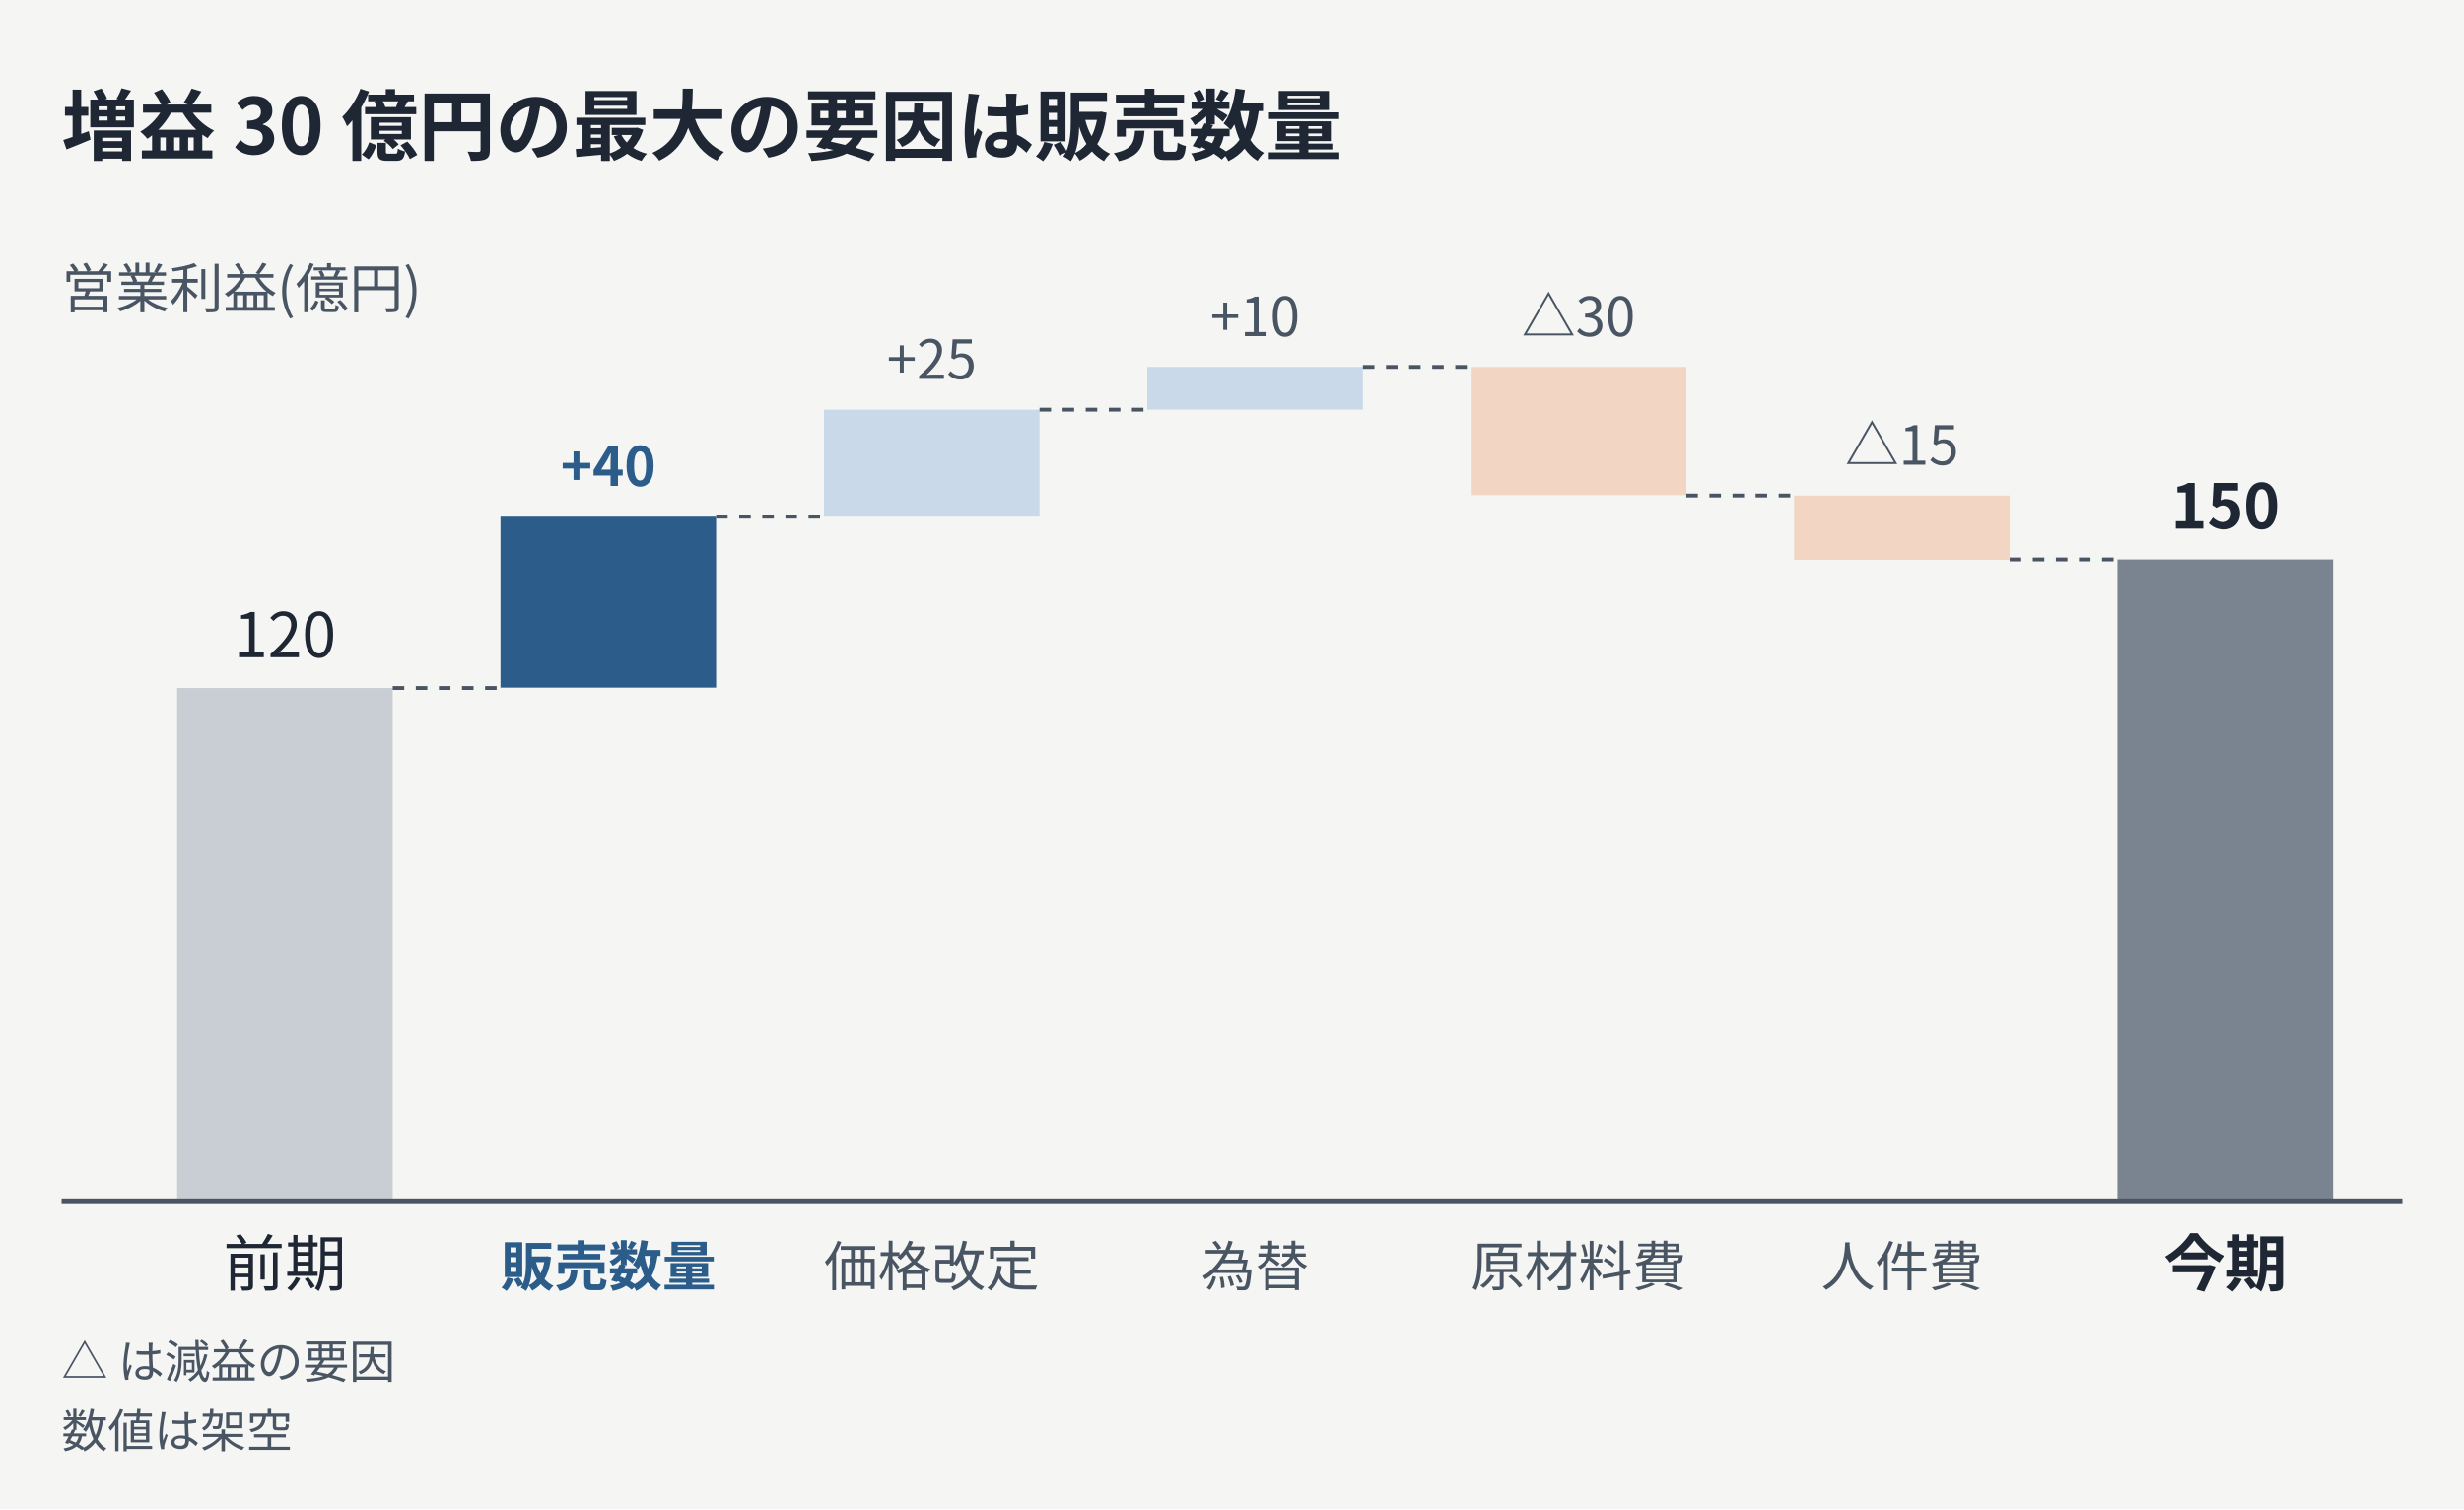
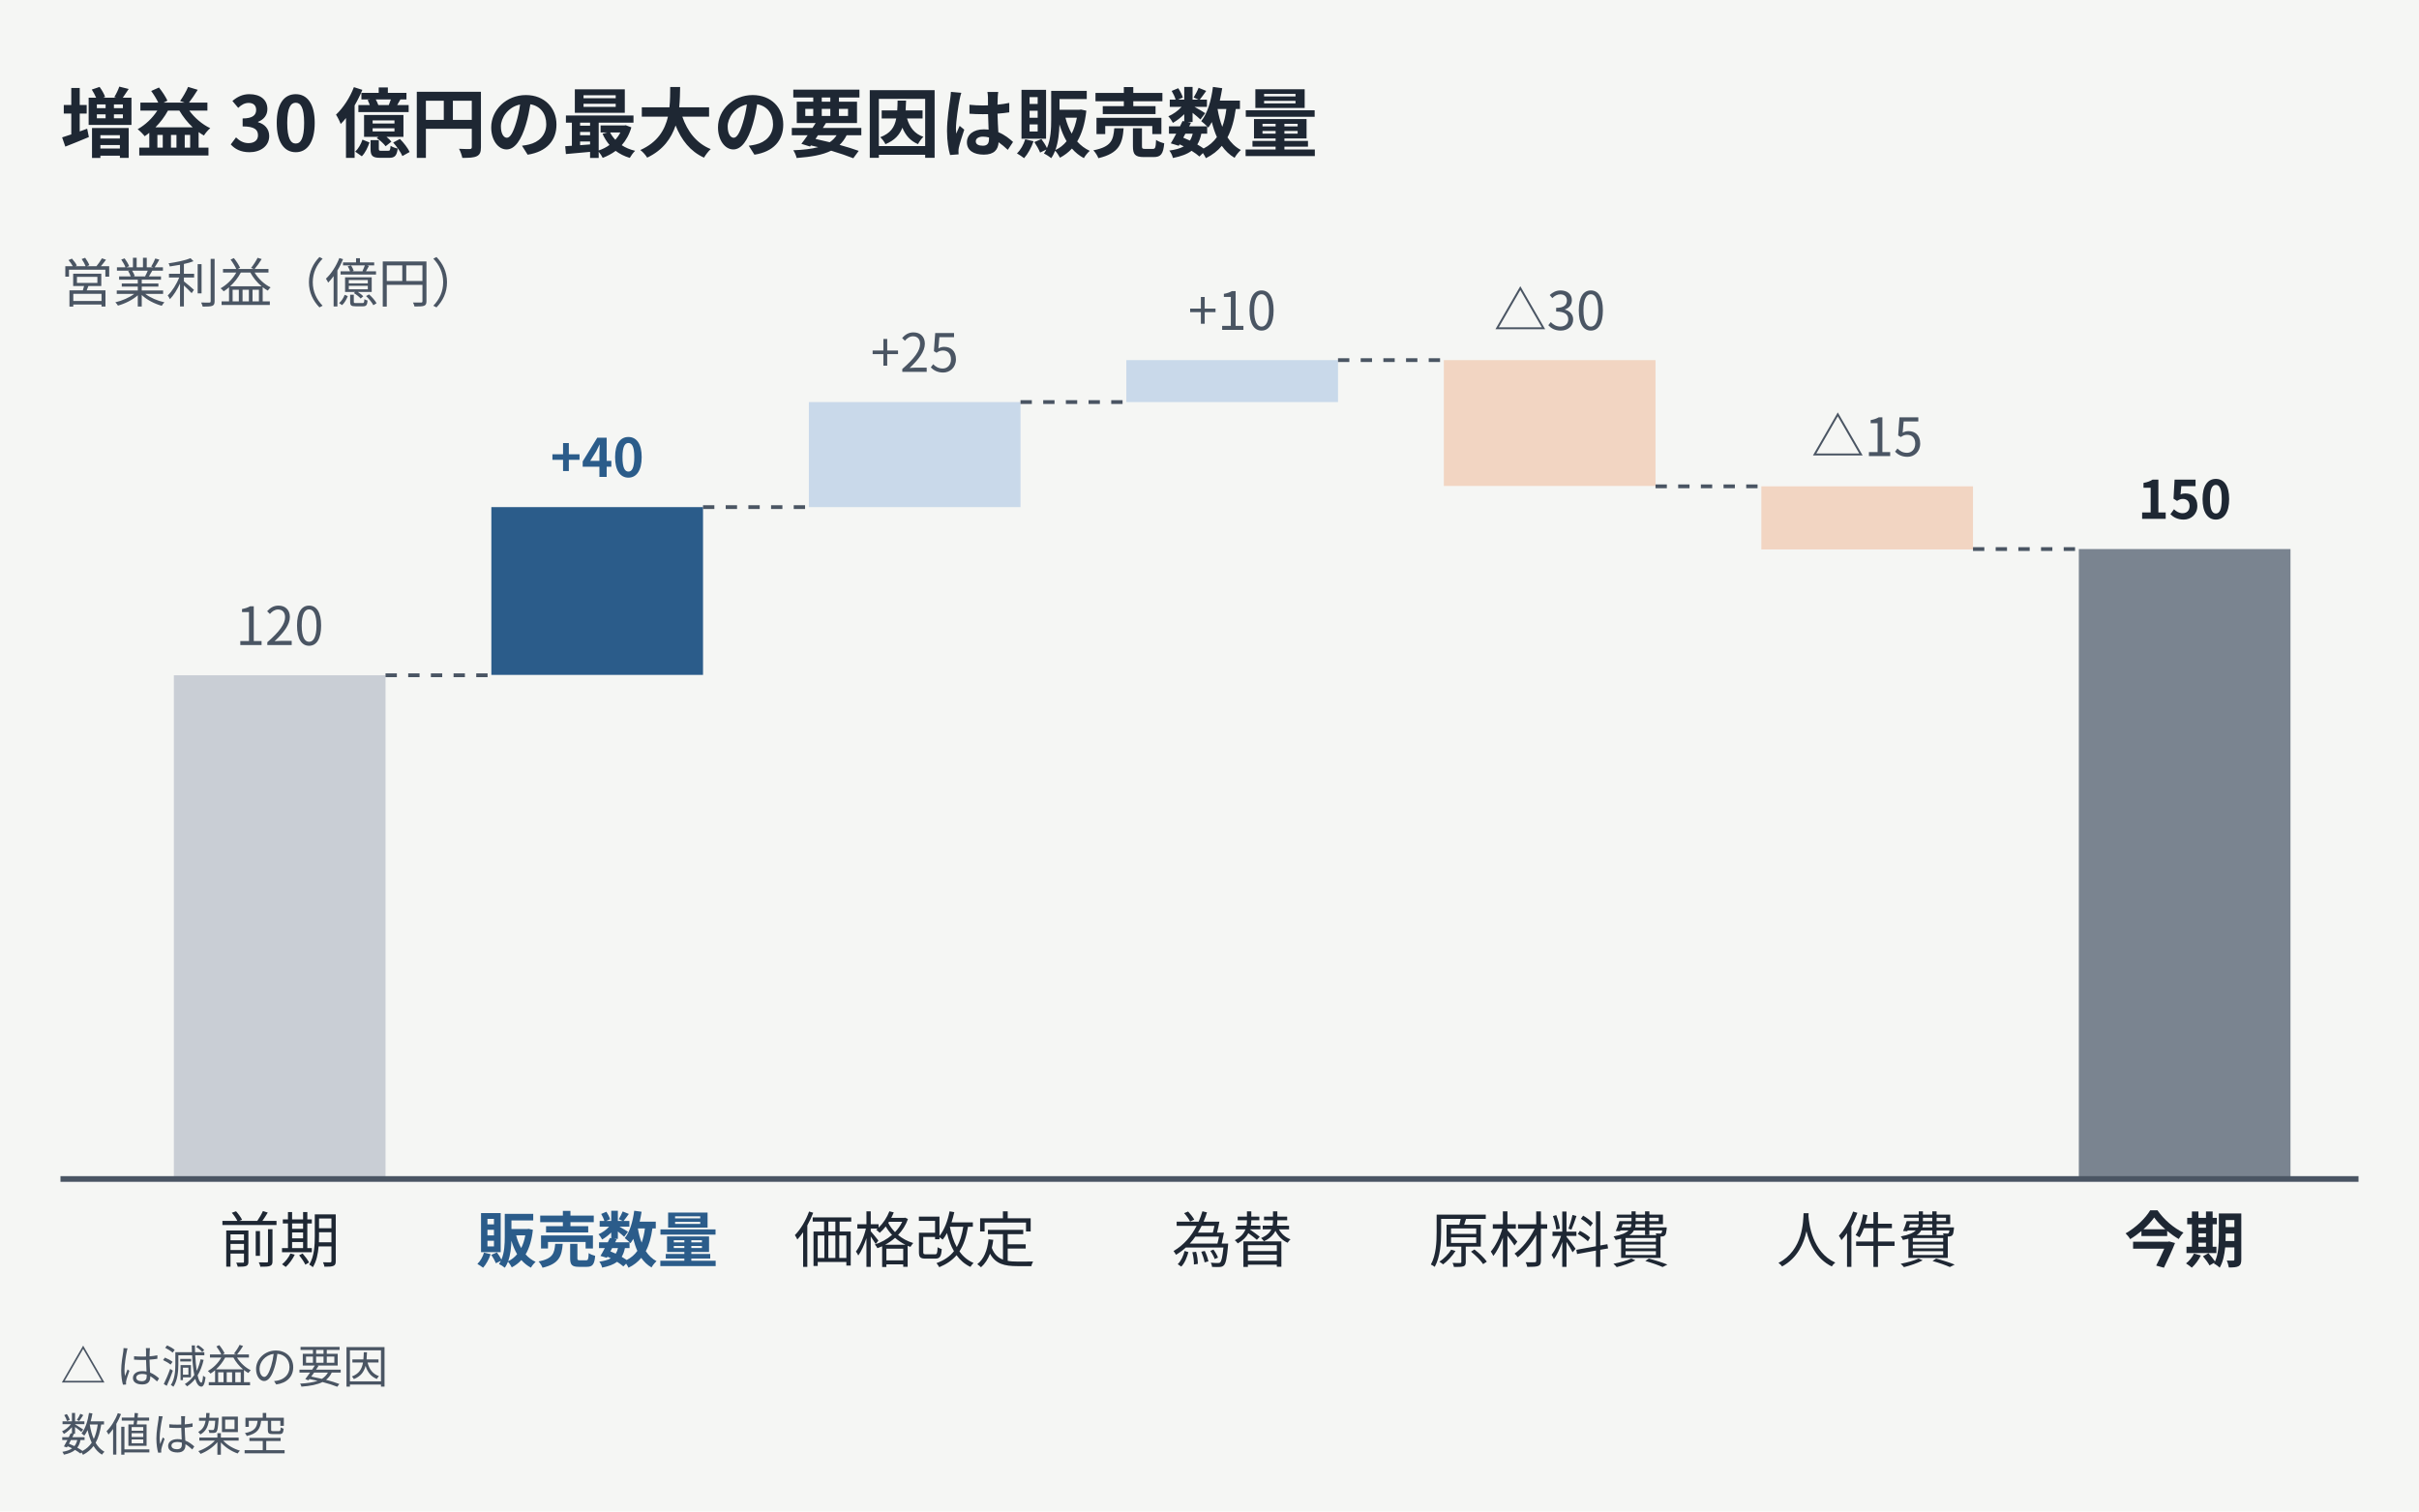
- <svg xmlns="http://www.w3.org/2000/svg" viewBox="0 0 640 392" width="640" height="392" font-family="'BIZ UDPGothic','Yu Gothic UI','Meiryo','Hiragino Sans','Noto Sans JP','Noto Sans CJK JP','IPAPGothic',sans-serif">
-   <rect x="0" y="0" width="640" height="392" fill="#f5f6f4" />
+ <svg xmlns="http://www.w3.org/2000/svg" viewBox="0 0 640 400" width="640" height="400" font-family="'BIZ UDPGothic','Yu Gothic UI','Meiryo','Hiragino Sans','Noto Sans JP','Noto Sans CJK JP','IPAPGothic',sans-serif">
+   <rect x="0" y="0" width="640" height="400" fill="#f5f6f4" />
  <style>
    .title { font-size: 20px; font-weight: 700; fill: #1e2733; }
    .h { font-size: 16px; font-weight: 700; fill: #1e2733; }
    .t { font-size: 16px; fill: #1e2733; }
    .s { font-size: 14px; fill: #4a5563; }
    .hp { font-size: 16px; font-weight: 700; fill: #2b5c8a; }
    .p { font-size: 14px; font-weight: 700; fill: #2b5c8a; }
    .o { font-size: 14px; font-weight: 700; fill: #9a4a14; }
+     .d { font-size: 14px; fill: #1e2733; }
+     .b { font-size: 14px; font-weight: 700; fill: #1e2733; }
    .src { font-size: 12px; fill: #4a5563; }
+     .halo { paint-order: stroke; stroke: #f5f6f4; stroke-width: 6px; stroke-linejoin: round; }
  </style>
  <text x="16" y="40" class="title">増益 30 億円の最大の要因は販売数量</text>
  <rect x="46.0" y="178.7" width="56" height="133.3" fill="#c9ced5" />
-   <text x="74.0" y="170.7" class="t" text-anchor="middle">120</text>
+   <text x="74.0" y="170.7" class="s" text-anchor="middle">120</text>
  <text x="74.0" y="334" class="t" text-anchor="middle">前期</text>
  <path d="M102.0,178.7 H130.0" stroke="#4a5563" stroke-width="1" stroke-dasharray="3 3" />
  <rect x="130.0" y="134.2" width="56" height="44.4" fill="#2b5c8a" />
  <text x="158.0" y="126.2" class="p" text-anchor="middle">+40</text>
-   <text x="158.0" y="334" class="p" text-anchor="middle">販売数量</text>
+   <text x="158.0" y="334" class="hp" text-anchor="middle">販売数量</text>
  <path d="M186.0,134.2 H214.0" stroke="#4a5563" stroke-width="1" stroke-dasharray="3 3" />
  <rect x="214.0" y="106.4" width="56" height="27.8" fill="#c9d9ea" />
  <text x="242.0" y="98.4" class="s" text-anchor="middle">+25</text>
-   <text x="242.0" y="334" class="s" text-anchor="middle">価格改定</text>
+   <text x="242.0" y="334" class="t" text-anchor="middle">価格改定</text>
  <path d="M270.0,106.4 H298.0" stroke="#4a5563" stroke-width="1" stroke-dasharray="3 3" />
  <rect x="298.0" y="95.3" width="56" height="11.1" fill="#c9d9ea" />
  <text x="326.0" y="87.3" class="s" text-anchor="middle">+10</text>
-   <text x="326.0" y="334" class="s" text-anchor="middle">為替</text>
+   <text x="326.0" y="334" class="t" text-anchor="middle">為替</text>
  <path d="M354.0,95.3 H382.0" stroke="#4a5563" stroke-width="1" stroke-dasharray="3 3" />
  <rect x="382.0" y="95.3" width="56" height="33.3" fill="#f2d5c2" />
  <text x="410.0" y="87.3" class="s" text-anchor="middle">△30</text>
-   <text x="410.0" y="334" class="s" text-anchor="middle">原材料費</text>
+   <text x="410.0" y="334" class="t" text-anchor="middle">原材料費</text>
  <path d="M438.0,128.7 H466.0" stroke="#4a5563" stroke-width="1" stroke-dasharray="3 3" />
  <rect x="466.0" y="128.7" width="56" height="16.7" fill="#f2d5c2" />
  <text x="494.0" y="120.7" class="s" text-anchor="middle">△15</text>
-   <text x="494.0" y="334" class="s" text-anchor="middle">人件費</text>
+   <text x="494.0" y="334" class="t" text-anchor="middle">人件費</text>
  <path d="M522.0,145.3 H550.0" stroke="#4a5563" stroke-width="1" stroke-dasharray="3 3" />
  <rect x="550.0" y="145.3" width="56" height="166.7" fill="#7a8490" />
-   <text x="578.0" y="137.3" class="h" text-anchor="middle">150</text>
+   <text x="578.0" y="137.3" class="b" text-anchor="middle">150</text>
  <text x="578.0" y="334" class="h" text-anchor="middle">今期</text>
  <path d="M16,312 H624" stroke="#4a5563" stroke-width="1.5" />
-   <text x="16" y="80" class="s">営業利益(億円)</text>
-   <text x="16" y="358" class="src">△ は減益の要因</text>
-   <text x="16" y="376" class="src">数値は架空</text>
+   <text x="16" y="80" class="s">営業利益（億円）</text>
+   <text x="16" y="366" class="src">△ は減益の要因</text>
+   <text x="16" y="384" class="src">数値は架空</text>
</svg>
